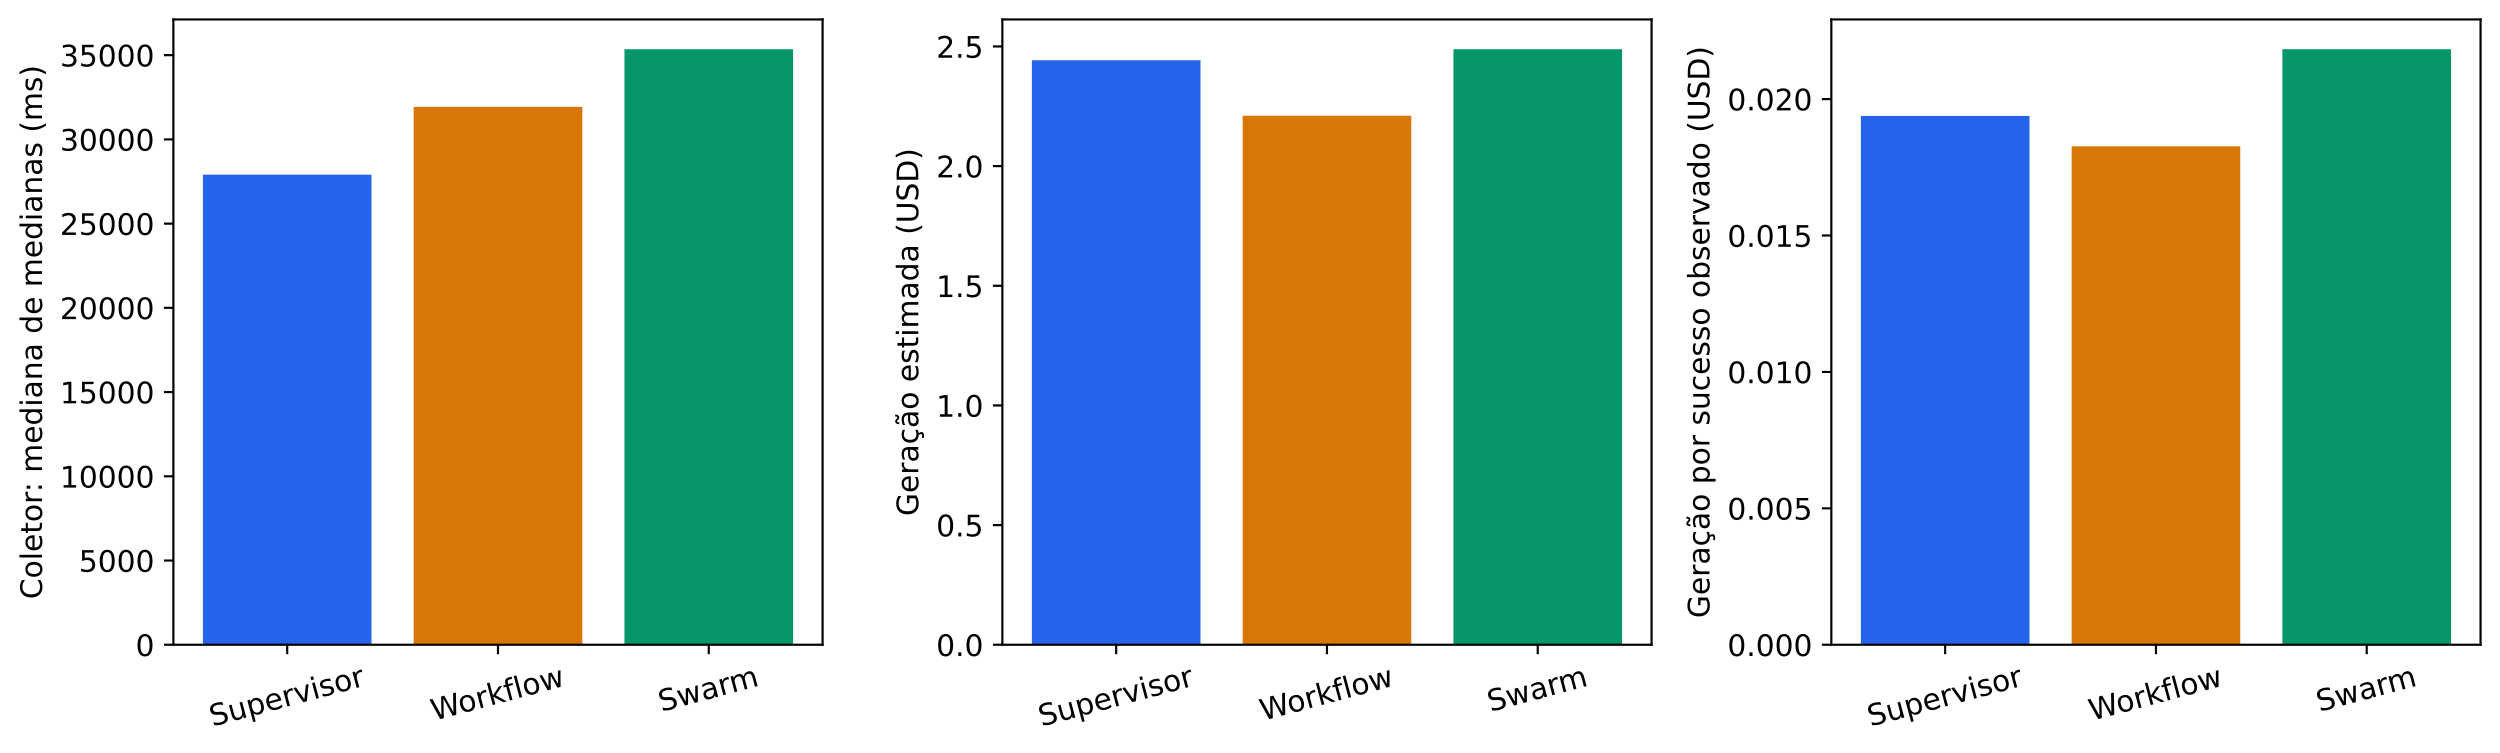
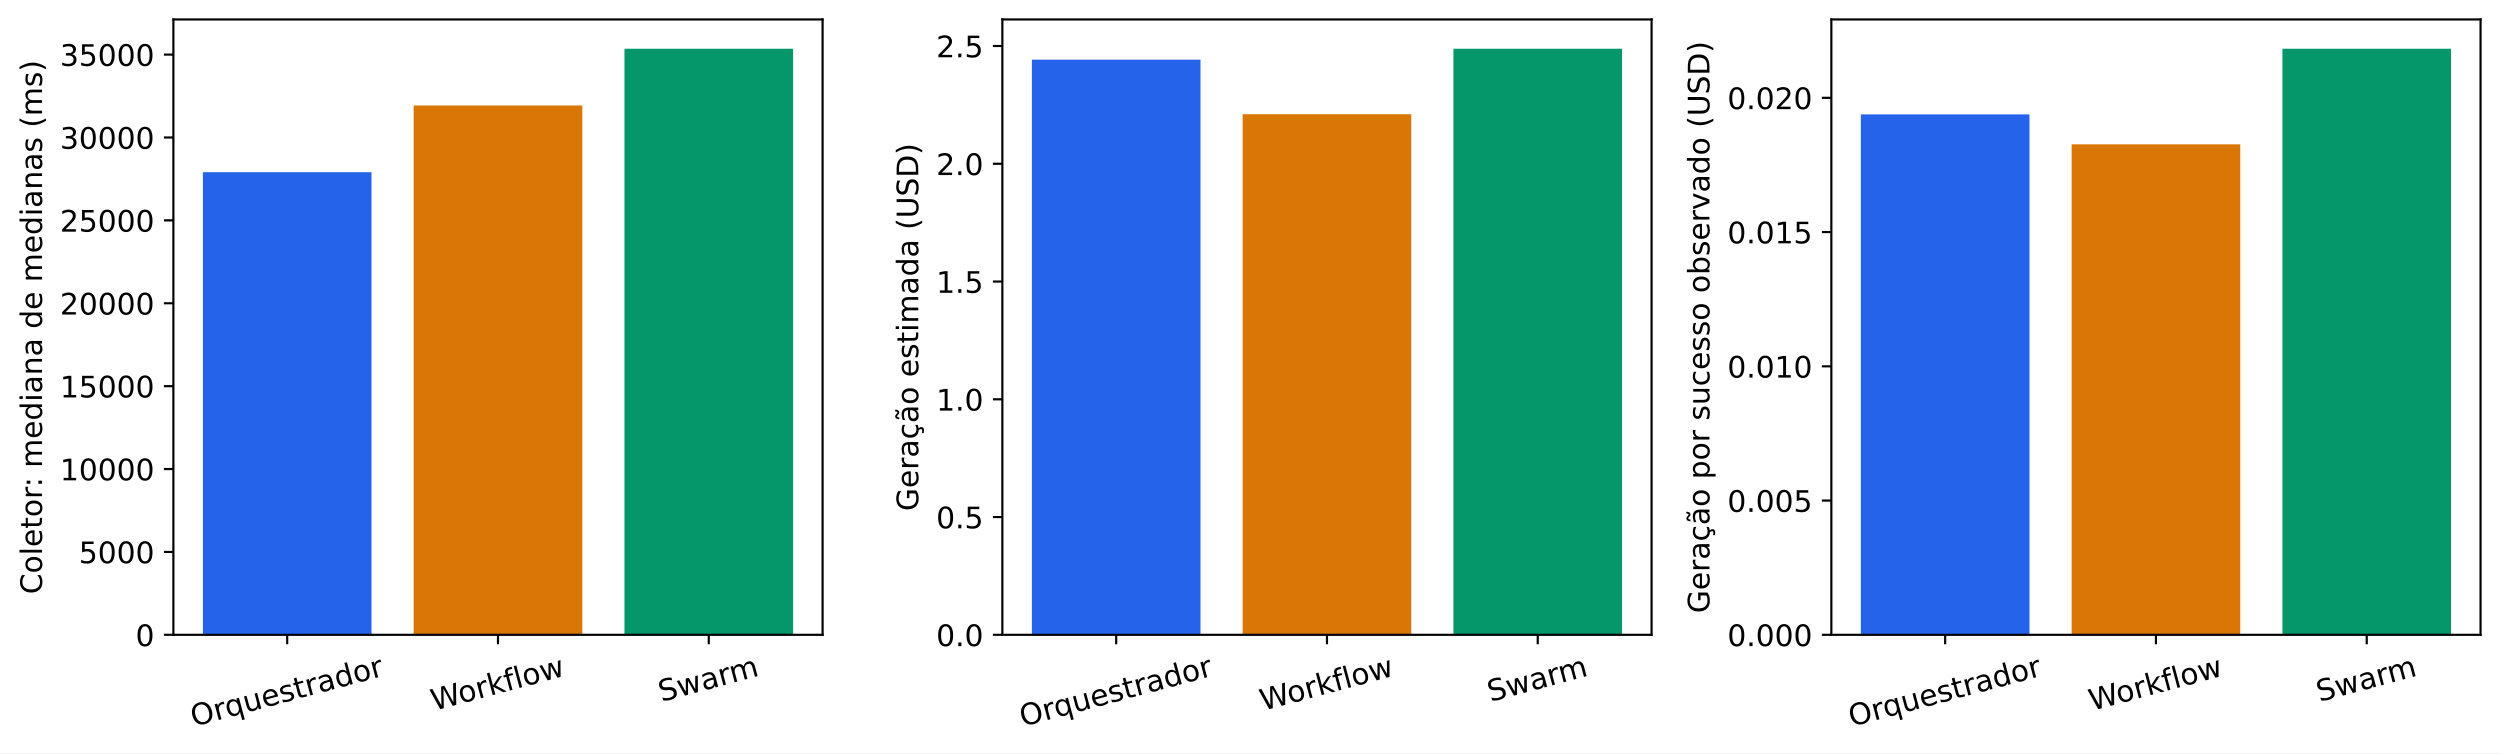
- <svg xmlns="http://www.w3.org/2000/svg" xmlns:xlink="http://www.w3.org/1999/xlink" width="925.635pt" height="278.759pt" viewBox="0 0 925.635 278.759" version="1.1">
+ <svg xmlns="http://www.w3.org/2000/svg" xmlns:xlink="http://www.w3.org/1999/xlink" width="925.635pt" height="278.828pt" viewBox="0 0 925.635 278.828" version="1.1">
  <defs>
    <style type="text/css">*{stroke-linejoin: round; stroke-linecap: butt}</style>
  </defs>
  <g id="figure_1">
    <g id="patch_1">
-       <path d="M 0 278.759  L 925.635 278.759  L 925.635 0  L 0 0  z " style="fill: #ffffff" />
+       <path d="M 0 278.828  L 925.635 278.828  L 925.635 0  L 0 0  z " style="fill: #ffffff" />
    </g>
    <g id="axes_1">
      <g id="patch_2">
-         <path d="M 64.195 238.72  L 304.566 238.72  L 304.566 7.2  L 64.195 7.2  z " style="fill: #ffffff" />
+         <path d="M 64.195 235.043  L 304.566 235.043  L 304.566 7.2  L 64.195 7.2  z " style="fill: #ffffff" />
      </g>
      <g id="patch_3">
-         <path d="M 75.121 238.72  L 137.555 238.72  L 137.555 64.68  L 75.121 64.68  z " clip-path="url(#p6e63d40ac9)" style="fill: #2563eb" />
+         <path d="M 75.121 235.043  L 137.555 235.043  L 137.555 63.767  L 75.121 63.767  z " clip-path="url(#p4dd03f9d92)" style="fill: #2563eb" />
      </g>
      <g id="patch_4">
-         <path d="M 153.163 238.72  L 215.598 238.72  L 215.598 39.564  L 153.163 39.564  z " clip-path="url(#p6e63d40ac9)" style="fill: #d97706" />
+         <path d="M 153.163 235.043  L 215.598 235.043  L 215.598 39.05  L 153.163 39.05  z " clip-path="url(#p4dd03f9d92)" style="fill: #d97706" />
      </g>
      <g id="patch_5">
-         <path d="M 231.206 238.72  L 293.64 238.72  L 293.64 18.225  L 231.206 18.225  z " clip-path="url(#p6e63d40ac9)" style="fill: #059669" />
+         <path d="M 231.206 235.043  L 293.64 235.043  L 293.64 18.05  L 231.206 18.05  z " clip-path="url(#p4dd03f9d92)" style="fill: #059669" />
      </g>
      <g id="matplotlib.axis_1">
        <g id="xtick_1">
          <g id="line2d_1">
            <defs>
-               <path id="m3cf8f08e94" d="M 0 0  L 0 3.5  " style="stroke: #000000; stroke-width: 0.8" />
+               <path id="mada61c0934" d="M 0 0  L 0 3.5  " style="stroke: #000000; stroke-width: 0.8" />
            </defs>
            <g>
-               <use xlink:href="#m3cf8f08e94" x="106.338" y="238.72" style="stroke: #000000; stroke-width: 0.8" />
+               <use xlink:href="#mada61c0934" x="106.338" y="235.043" style="stroke: #000000; stroke-width: 0.8" />
            </g>
          </g>
          <g id="text_1">
-             <text style="font-size: 11px; font-family: 'DejaVu Sans', 'Bitstream Vera Sans', 'Computer Modern Sans Serif', 'Lucida Grande', 'Verdana', 'Geneva', 'Lucid', 'Arial', 'Helvetica', 'Avant Garde', sans-serif" transform="translate(78.68985 269.0068) rotate(-15)">Supervisor</text>
+             <text style="font-size: 11px; font-family: 'DejaVu Sans', 'Bitstream Vera Sans', 'Computer Modern Sans Serif', 'Lucida Grande', 'Verdana', 'Geneva', 'Lucid', 'Arial', 'Helvetica', 'Avant Garde', sans-serif" transform="translate(71.69881 269.0758) rotate(-15)">Orquestrador</text>
          </g>
        </g>
        <g id="xtick_2">
          <g id="line2d_2">
            <g>
-               <use xlink:href="#m3cf8f08e94" x="184.38" y="238.72" style="stroke: #000000; stroke-width: 0.8" />
+               <use xlink:href="#mada61c0934" x="184.38" y="235.043" style="stroke: #000000; stroke-width: 0.8" />
            </g>
          </g>
          <g id="text_2">
-             <text style="font-size: 11px; font-family: 'DejaVu Sans', 'Bitstream Vera Sans', 'Computer Modern Sans Serif', 'Lucida Grande', 'Verdana', 'Geneva', 'Lucid', 'Arial', 'Helvetica', 'Avant Garde', sans-serif" transform="translate(160.7262 266.8666) rotate(-15)">Workflow</text>
+             <text style="font-size: 11px; font-family: 'DejaVu Sans', 'Bitstream Vera Sans', 'Computer Modern Sans Serif', 'Lucida Grande', 'Verdana', 'Geneva', 'Lucid', 'Arial', 'Helvetica', 'Avant Garde', sans-serif" transform="translate(160.7262 263.1891) rotate(-15)">Workflow</text>
          </g>
        </g>
        <g id="xtick_3">
          <g id="line2d_3">
            <g>
-               <use xlink:href="#m3cf8f08e94" x="262.423" y="238.72" style="stroke: #000000; stroke-width: 0.8" />
+               <use xlink:href="#mada61c0934" x="262.423" y="235.043" style="stroke: #000000; stroke-width: 0.8" />
            </g>
          </g>
          <g id="text_3">
-             <text style="font-size: 11px; font-family: 'DejaVu Sans', 'Bitstream Vera Sans', 'Computer Modern Sans Serif', 'Lucida Grande', 'Verdana', 'Geneva', 'Lucid', 'Arial', 'Helvetica', 'Avant Garde', sans-serif" transform="translate(244.9239 263.5673) rotate(-15)">Swarm</text>
+             <text style="font-size: 11px; font-family: 'DejaVu Sans', 'Bitstream Vera Sans', 'Computer Modern Sans Serif', 'Lucida Grande', 'Verdana', 'Geneva', 'Lucid', 'Arial', 'Helvetica', 'Avant Garde', sans-serif" transform="translate(244.9239 259.8898) rotate(-15)">Swarm</text>
          </g>
        </g>
      </g>
      <g id="matplotlib.axis_2">
        <g id="ytick_1">
          <g id="line2d_4">
            <defs>
-               <path id="macfb2ccecb" d="M 0 0  L -3.5 0  " style="stroke: #000000; stroke-width: 0.8" />
+               <path id="mbca77f67a8" d="M 0 0  L -3.5 0  " style="stroke: #000000; stroke-width: 0.8" />
            </defs>
            <g>
-               <use xlink:href="#macfb2ccecb" x="64.195" y="238.72" style="stroke: #000000; stroke-width: 0.8" />
+               <use xlink:href="#mbca77f67a8" x="64.195" y="235.043" style="stroke: #000000; stroke-width: 0.8" />
            </g>
          </g>
          <g id="text_4">
-             <text style="font-size: 11px; font-family: 'DejaVu Sans', 'Bitstream Vera Sans', 'Computer Modern Sans Serif', 'Lucida Grande', 'Verdana', 'Geneva', 'Lucid', 'Arial', 'Helvetica', 'Avant Garde', sans-serif; text-anchor: end" x="57.195" y="242.899" transform="rotate(-0 57.19461 242.8992)">0</text>
+             <text style="font-size: 11px; font-family: 'DejaVu Sans', 'Bitstream Vera Sans', 'Computer Modern Sans Serif', 'Lucida Grande', 'Verdana', 'Geneva', 'Lucid', 'Arial', 'Helvetica', 'Avant Garde', sans-serif; text-anchor: end" x="57.195" y="239.222" transform="rotate(-0 57.19461 239.2217)">0</text>
          </g>
        </g>
        <g id="ytick_2">
          <g id="line2d_5">
            <g>
-               <use xlink:href="#macfb2ccecb" x="64.195" y="207.536" style="stroke: #000000; stroke-width: 0.8" />
+               <use xlink:href="#mbca77f67a8" x="64.195" y="204.354" style="stroke: #000000; stroke-width: 0.8" />
            </g>
          </g>
          <g id="text_5">
-             <text style="font-size: 11px; font-family: 'DejaVu Sans', 'Bitstream Vera Sans', 'Computer Modern Sans Serif', 'Lucida Grande', 'Verdana', 'Geneva', 'Lucid', 'Arial', 'Helvetica', 'Avant Garde', sans-serif; text-anchor: end" x="57.195" y="211.714" transform="rotate(-0 57.19461 211.7144)">5000</text>
+             <text style="font-size: 11px; font-family: 'DejaVu Sans', 'Bitstream Vera Sans', 'Computer Modern Sans Serif', 'Lucida Grande', 'Verdana', 'Geneva', 'Lucid', 'Arial', 'Helvetica', 'Avant Garde', sans-serif; text-anchor: end" x="57.195" y="208.532" transform="rotate(-0 57.19461 208.5322)">5000</text>
          </g>
        </g>
        <g id="ytick_3">
          <g id="line2d_6">
            <g>
-               <use xlink:href="#macfb2ccecb" x="64.195" y="176.351" style="stroke: #000000; stroke-width: 0.8" />
+               <use xlink:href="#mbca77f67a8" x="64.195" y="173.664" style="stroke: #000000; stroke-width: 0.8" />
            </g>
          </g>
          <g id="text_6">
-             <text style="font-size: 11px; font-family: 'DejaVu Sans', 'Bitstream Vera Sans', 'Computer Modern Sans Serif', 'Lucida Grande', 'Verdana', 'Geneva', 'Lucid', 'Arial', 'Helvetica', 'Avant Garde', sans-serif; text-anchor: end" x="57.195" y="180.53" transform="rotate(-0 57.19461 180.5296)">10000</text>
+             <text style="font-size: 11px; font-family: 'DejaVu Sans', 'Bitstream Vera Sans', 'Computer Modern Sans Serif', 'Lucida Grande', 'Verdana', 'Geneva', 'Lucid', 'Arial', 'Helvetica', 'Avant Garde', sans-serif; text-anchor: end" x="57.195" y="177.843" transform="rotate(-0 57.19461 177.8428)">10000</text>
          </g>
        </g>
        <g id="ytick_4">
          <g id="line2d_7">
            <g>
-               <use xlink:href="#macfb2ccecb" x="64.195" y="145.166" style="stroke: #000000; stroke-width: 0.8" />
+               <use xlink:href="#mbca77f67a8" x="64.195" y="142.975" style="stroke: #000000; stroke-width: 0.8" />
            </g>
          </g>
          <g id="text_7">
-             <text style="font-size: 11px; font-family: 'DejaVu Sans', 'Bitstream Vera Sans', 'Computer Modern Sans Serif', 'Lucida Grande', 'Verdana', 'Geneva', 'Lucid', 'Arial', 'Helvetica', 'Avant Garde', sans-serif; text-anchor: end" x="57.195" y="149.345" transform="rotate(-0 57.19461 149.3448)">15000</text>
+             <text style="font-size: 11px; font-family: 'DejaVu Sans', 'Bitstream Vera Sans', 'Computer Modern Sans Serif', 'Lucida Grande', 'Verdana', 'Geneva', 'Lucid', 'Arial', 'Helvetica', 'Avant Garde', sans-serif; text-anchor: end" x="57.195" y="147.153" transform="rotate(-0 57.19461 147.1533)">15000</text>
          </g>
        </g>
        <g id="ytick_5">
          <g id="line2d_8">
            <g>
-               <use xlink:href="#macfb2ccecb" x="64.195" y="113.981" style="stroke: #000000; stroke-width: 0.8" />
+               <use xlink:href="#mbca77f67a8" x="64.195" y="112.285" style="stroke: #000000; stroke-width: 0.8" />
            </g>
          </g>
          <g id="text_8">
-             <text style="font-size: 11px; font-family: 'DejaVu Sans', 'Bitstream Vera Sans', 'Computer Modern Sans Serif', 'Lucida Grande', 'Verdana', 'Geneva', 'Lucid', 'Arial', 'Helvetica', 'Avant Garde', sans-serif; text-anchor: end" x="57.195" y="118.16" transform="rotate(-0 57.19461 118.16)">20000</text>
+             <text style="font-size: 11px; font-family: 'DejaVu Sans', 'Bitstream Vera Sans', 'Computer Modern Sans Serif', 'Lucida Grande', 'Verdana', 'Geneva', 'Lucid', 'Arial', 'Helvetica', 'Avant Garde', sans-serif; text-anchor: end" x="57.195" y="116.464" transform="rotate(-0 57.19461 116.4638)">20000</text>
          </g>
        </g>
        <g id="ytick_6">
          <g id="line2d_9">
            <g>
-               <use xlink:href="#macfb2ccecb" x="64.195" y="82.796" style="stroke: #000000; stroke-width: 0.8" />
+               <use xlink:href="#mbca77f67a8" x="64.195" y="81.596" style="stroke: #000000; stroke-width: 0.8" />
            </g>
          </g>
          <g id="text_9">
-             <text style="font-size: 11px; font-family: 'DejaVu Sans', 'Bitstream Vera Sans', 'Computer Modern Sans Serif', 'Lucida Grande', 'Verdana', 'Geneva', 'Lucid', 'Arial', 'Helvetica', 'Avant Garde', sans-serif; text-anchor: end" x="57.195" y="86.975" transform="rotate(-0 57.19461 86.97516)">25000</text>
+             <text style="font-size: 11px; font-family: 'DejaVu Sans', 'Bitstream Vera Sans', 'Computer Modern Sans Serif', 'Lucida Grande', 'Verdana', 'Geneva', 'Lucid', 'Arial', 'Helvetica', 'Avant Garde', sans-serif; text-anchor: end" x="57.195" y="85.774" transform="rotate(-0 57.19461 85.77437)">25000</text>
          </g>
        </g>
        <g id="ytick_7">
          <g id="line2d_10">
            <g>
-               <use xlink:href="#macfb2ccecb" x="64.195" y="51.612" style="stroke: #000000; stroke-width: 0.8" />
+               <use xlink:href="#mbca77f67a8" x="64.195" y="50.906" style="stroke: #000000; stroke-width: 0.8" />
            </g>
          </g>
          <g id="text_10">
-             <text style="font-size: 11px; font-family: 'DejaVu Sans', 'Bitstream Vera Sans', 'Computer Modern Sans Serif', 'Lucida Grande', 'Verdana', 'Geneva', 'Lucid', 'Arial', 'Helvetica', 'Avant Garde', sans-serif; text-anchor: end" x="57.195" y="55.79" transform="rotate(-0 57.19461 55.79035)">30000</text>
+             <text style="font-size: 11px; font-family: 'DejaVu Sans', 'Bitstream Vera Sans', 'Computer Modern Sans Serif', 'Lucida Grande', 'Verdana', 'Geneva', 'Lucid', 'Arial', 'Helvetica', 'Avant Garde', sans-serif; text-anchor: end" x="57.195" y="55.085" transform="rotate(-0 57.19461 55.08491)">30000</text>
          </g>
        </g>
        <g id="ytick_8">
          <g id="line2d_11">
            <g>
-               <use xlink:href="#macfb2ccecb" x="64.195" y="20.427" style="stroke: #000000; stroke-width: 0.8" />
+               <use xlink:href="#mbca77f67a8" x="64.195" y="20.217" style="stroke: #000000; stroke-width: 0.8" />
            </g>
          </g>
          <g id="text_11">
-             <text style="font-size: 11px; font-family: 'DejaVu Sans', 'Bitstream Vera Sans', 'Computer Modern Sans Serif', 'Lucida Grande', 'Verdana', 'Geneva', 'Lucid', 'Arial', 'Helvetica', 'Avant Garde', sans-serif; text-anchor: end" x="57.195" y="24.606" transform="rotate(-0 57.19461 24.60554)">35000</text>
+             <text style="font-size: 11px; font-family: 'DejaVu Sans', 'Bitstream Vera Sans', 'Computer Modern Sans Serif', 'Lucida Grande', 'Verdana', 'Geneva', 'Lucid', 'Arial', 'Helvetica', 'Avant Garde', sans-serif; text-anchor: end" x="57.195" y="24.395" transform="rotate(-0 57.19461 24.39544)">35000</text>
          </g>
        </g>
        <g id="text_12">
-           <text style="font-size: 11px; font-family: 'DejaVu Sans', 'Bitstream Vera Sans', 'Computer Modern Sans Serif', 'Lucida Grande', 'Verdana', 'Geneva', 'Lucid', 'Arial', 'Helvetica', 'Avant Garde', sans-serif; text-anchor: middle" x="15.558" y="122.96" transform="rotate(-90 15.55828 122.9602)">Coletor: mediana de medianas (ms)</text>
+           <text style="font-size: 11px; font-family: 'DejaVu Sans', 'Bitstream Vera Sans', 'Computer Modern Sans Serif', 'Lucida Grande', 'Verdana', 'Geneva', 'Lucid', 'Arial', 'Helvetica', 'Avant Garde', sans-serif; text-anchor: middle" x="15.558" y="121.121" transform="rotate(-90 15.55828 121.1215)">Coletor: mediana de medianas (ms)</text>
        </g>
      </g>
      <g id="patch_6">
-         <path d="M 64.195 238.72  L 64.195 7.2  " style="fill: none; stroke: #000000; stroke-width: 0.8; stroke-linejoin: miter; stroke-linecap: square" />
+         <path d="M 64.195 235.043  L 64.195 7.2  " style="fill: none; stroke: #000000; stroke-width: 0.8; stroke-linejoin: miter; stroke-linecap: square" />
      </g>
      <g id="patch_7">
-         <path d="M 304.566 238.72  L 304.566 7.2  " style="fill: none; stroke: #000000; stroke-width: 0.8; stroke-linejoin: miter; stroke-linecap: square" />
+         <path d="M 304.566 235.043  L 304.566 7.2  " style="fill: none; stroke: #000000; stroke-width: 0.8; stroke-linejoin: miter; stroke-linecap: square" />
      </g>
      <g id="patch_8">
-         <path d="M 64.195 238.72  L 304.566 238.72  " style="fill: none; stroke: #000000; stroke-width: 0.8; stroke-linejoin: miter; stroke-linecap: square" />
+         <path d="M 64.195 235.043  L 304.566 235.043  " style="fill: none; stroke: #000000; stroke-width: 0.8; stroke-linejoin: miter; stroke-linecap: square" />
      </g>
      <g id="patch_9">
        <path d="M 64.195 7.2  L 304.566 7.2  " style="fill: none; stroke: #000000; stroke-width: 0.8; stroke-linejoin: miter; stroke-linecap: square" />
      </g>
    </g>
    <g id="axes_2">
      <g id="patch_10">
-         <path d="M 371.129 238.72  L 611.5 238.72  L 611.5 7.2  L 371.129 7.2  z " style="fill: #ffffff" />
+         <path d="M 371.129 235.043  L 611.5 235.043  L 611.5 7.2  L 371.129 7.2  z " style="fill: #ffffff" />
      </g>
      <g id="patch_11">
-         <path d="M 382.055 238.72  L 444.489 238.72  L 444.489 22.322  L 382.055 22.322  z " clip-path="url(#pcf7e2ae525)" style="fill: #2563eb" />
+         <path d="M 382.055 235.043  L 444.489 235.043  L 444.489 22.082  L 382.055 22.082  z " clip-path="url(#p6ff24690c6)" style="fill: #2563eb" />
      </g>
      <g id="patch_12">
-         <path d="M 460.098 238.72  L 522.532 238.72  L 522.532 42.848  L 460.098 42.848  z " clip-path="url(#pcf7e2ae525)" style="fill: #d97706" />
+         <path d="M 460.098 235.043  L 522.532 235.043  L 522.532 42.282  L 460.098 42.282  z " clip-path="url(#p6ff24690c6)" style="fill: #d97706" />
      </g>
      <g id="patch_13">
-         <path d="M 538.14 238.72  L 600.574 238.72  L 600.574 18.225  L 538.14 18.225  z " clip-path="url(#pcf7e2ae525)" style="fill: #059669" />
+         <path d="M 538.14 235.043  L 600.574 235.043  L 600.574 18.05  L 538.14 18.05  z " clip-path="url(#p6ff24690c6)" style="fill: #059669" />
      </g>
      <g id="matplotlib.axis_3">
        <g id="xtick_4">
          <g id="line2d_12">
            <g>
-               <use xlink:href="#m3cf8f08e94" x="413.272" y="238.72" style="stroke: #000000; stroke-width: 0.8" />
+               <use xlink:href="#mada61c0934" x="413.272" y="235.043" style="stroke: #000000; stroke-width: 0.8" />
            </g>
          </g>
          <g id="text_13">
-             <text style="font-size: 11px; font-family: 'DejaVu Sans', 'Bitstream Vera Sans', 'Computer Modern Sans Serif', 'Lucida Grande', 'Verdana', 'Geneva', 'Lucid', 'Arial', 'Helvetica', 'Avant Garde', sans-serif" transform="translate(385.624 269.0068) rotate(-15)">Supervisor</text>
+             <text style="font-size: 11px; font-family: 'DejaVu Sans', 'Bitstream Vera Sans', 'Computer Modern Sans Serif', 'Lucida Grande', 'Verdana', 'Geneva', 'Lucid', 'Arial', 'Helvetica', 'Avant Garde', sans-serif" transform="translate(378.633 269.0758) rotate(-15)">Orquestrador</text>
          </g>
        </g>
        <g id="xtick_5">
          <g id="line2d_13">
            <g>
-               <use xlink:href="#m3cf8f08e94" x="491.315" y="238.72" style="stroke: #000000; stroke-width: 0.8" />
+               <use xlink:href="#mada61c0934" x="491.315" y="235.043" style="stroke: #000000; stroke-width: 0.8" />
            </g>
          </g>
          <g id="text_14">
-             <text style="font-size: 11px; font-family: 'DejaVu Sans', 'Bitstream Vera Sans', 'Computer Modern Sans Serif', 'Lucida Grande', 'Verdana', 'Geneva', 'Lucid', 'Arial', 'Helvetica', 'Avant Garde', sans-serif" transform="translate(467.6603 266.8666) rotate(-15)">Workflow</text>
+             <text style="font-size: 11px; font-family: 'DejaVu Sans', 'Bitstream Vera Sans', 'Computer Modern Sans Serif', 'Lucida Grande', 'Verdana', 'Geneva', 'Lucid', 'Arial', 'Helvetica', 'Avant Garde', sans-serif" transform="translate(467.6603 263.1891) rotate(-15)">Workflow</text>
          </g>
        </g>
        <g id="xtick_6">
          <g id="line2d_14">
            <g>
-               <use xlink:href="#m3cf8f08e94" x="569.357" y="238.72" style="stroke: #000000; stroke-width: 0.8" />
+               <use xlink:href="#mada61c0934" x="569.357" y="235.043" style="stroke: #000000; stroke-width: 0.8" />
            </g>
          </g>
          <g id="text_15">
-             <text style="font-size: 11px; font-family: 'DejaVu Sans', 'Bitstream Vera Sans', 'Computer Modern Sans Serif', 'Lucida Grande', 'Verdana', 'Geneva', 'Lucid', 'Arial', 'Helvetica', 'Avant Garde', sans-serif" transform="translate(551.8581 263.5673) rotate(-15)">Swarm</text>
+             <text style="font-size: 11px; font-family: 'DejaVu Sans', 'Bitstream Vera Sans', 'Computer Modern Sans Serif', 'Lucida Grande', 'Verdana', 'Geneva', 'Lucid', 'Arial', 'Helvetica', 'Avant Garde', sans-serif" transform="translate(551.8581 259.8898) rotate(-15)">Swarm</text>
          </g>
        </g>
      </g>
      <g id="matplotlib.axis_4">
        <g id="ytick_9">
          <g id="line2d_15">
            <g>
-               <use xlink:href="#macfb2ccecb" x="371.129" y="238.72" style="stroke: #000000; stroke-width: 0.8" />
+               <use xlink:href="#mbca77f67a8" x="371.129" y="235.043" style="stroke: #000000; stroke-width: 0.8" />
            </g>
          </g>
          <g id="text_16">
-             <text style="font-size: 11px; font-family: 'DejaVu Sans', 'Bitstream Vera Sans', 'Computer Modern Sans Serif', 'Lucida Grande', 'Verdana', 'Geneva', 'Lucid', 'Arial', 'Helvetica', 'Avant Garde', sans-serif; text-anchor: end" x="364.129" y="242.899" transform="rotate(-0 364.1288 242.8992)">0.0</text>
+             <text style="font-size: 11px; font-family: 'DejaVu Sans', 'Bitstream Vera Sans', 'Computer Modern Sans Serif', 'Lucida Grande', 'Verdana', 'Geneva', 'Lucid', 'Arial', 'Helvetica', 'Avant Garde', sans-serif; text-anchor: end" x="364.129" y="239.222" transform="rotate(-0 364.1288 239.2217)">0.0</text>
          </g>
        </g>
        <g id="ytick_10">
          <g id="line2d_16">
            <g>
-               <use xlink:href="#macfb2ccecb" x="371.129" y="194.416" style="stroke: #000000; stroke-width: 0.8" />
+               <use xlink:href="#mbca77f67a8" x="371.129" y="191.442" style="stroke: #000000; stroke-width: 0.8" />
            </g>
          </g>
          <g id="text_17">
-             <text style="font-size: 11px; font-family: 'DejaVu Sans', 'Bitstream Vera Sans', 'Computer Modern Sans Serif', 'Lucida Grande', 'Verdana', 'Geneva', 'Lucid', 'Arial', 'Helvetica', 'Avant Garde', sans-serif; text-anchor: end" x="364.129" y="198.594" transform="rotate(-0 364.1288 198.5944)">0.5</text>
+             <text style="font-size: 11px; font-family: 'DejaVu Sans', 'Bitstream Vera Sans', 'Computer Modern Sans Serif', 'Lucida Grande', 'Verdana', 'Geneva', 'Lucid', 'Arial', 'Helvetica', 'Avant Garde', sans-serif; text-anchor: end" x="364.129" y="195.621" transform="rotate(-0 364.1288 195.6207)">0.5</text>
          </g>
        </g>
        <g id="ytick_11">
          <g id="line2d_17">
            <g>
-               <use xlink:href="#macfb2ccecb" x="371.129" y="150.111" style="stroke: #000000; stroke-width: 0.8" />
+               <use xlink:href="#mbca77f67a8" x="371.129" y="147.841" style="stroke: #000000; stroke-width: 0.8" />
            </g>
          </g>
          <g id="text_18">
-             <text style="font-size: 11px; font-family: 'DejaVu Sans', 'Bitstream Vera Sans', 'Computer Modern Sans Serif', 'Lucida Grande', 'Verdana', 'Geneva', 'Lucid', 'Arial', 'Helvetica', 'Avant Garde', sans-serif; text-anchor: end" x="364.129" y="154.29" transform="rotate(-0 364.1288 154.2896)">1.0</text>
+             <text style="font-size: 11px; font-family: 'DejaVu Sans', 'Bitstream Vera Sans', 'Computer Modern Sans Serif', 'Lucida Grande', 'Verdana', 'Geneva', 'Lucid', 'Arial', 'Helvetica', 'Avant Garde', sans-serif; text-anchor: end" x="364.129" y="152.02" transform="rotate(-0 364.1288 152.0196)">1.0</text>
          </g>
        </g>
        <g id="ytick_12">
          <g id="line2d_18">
            <g>
-               <use xlink:href="#macfb2ccecb" x="371.129" y="105.806" style="stroke: #000000; stroke-width: 0.8" />
+               <use xlink:href="#mbca77f67a8" x="371.129" y="104.24" style="stroke: #000000; stroke-width: 0.8" />
            </g>
          </g>
          <g id="text_19">
-             <text style="font-size: 11px; font-family: 'DejaVu Sans', 'Bitstream Vera Sans', 'Computer Modern Sans Serif', 'Lucida Grande', 'Verdana', 'Geneva', 'Lucid', 'Arial', 'Helvetica', 'Avant Garde', sans-serif; text-anchor: end" x="364.129" y="109.985" transform="rotate(-0 364.1288 109.9848)">1.5</text>
+             <text style="font-size: 11px; font-family: 'DejaVu Sans', 'Bitstream Vera Sans', 'Computer Modern Sans Serif', 'Lucida Grande', 'Verdana', 'Geneva', 'Lucid', 'Arial', 'Helvetica', 'Avant Garde', sans-serif; text-anchor: end" x="364.129" y="108.419" transform="rotate(-0 364.1288 108.4186)">1.5</text>
          </g>
        </g>
        <g id="ytick_13">
          <g id="line2d_19">
            <g>
-               <use xlink:href="#macfb2ccecb" x="371.129" y="61.501" style="stroke: #000000; stroke-width: 0.8" />
+               <use xlink:href="#mbca77f67a8" x="371.129" y="60.639" style="stroke: #000000; stroke-width: 0.8" />
            </g>
          </g>
          <g id="text_20">
-             <text style="font-size: 11px; font-family: 'DejaVu Sans', 'Bitstream Vera Sans', 'Computer Modern Sans Serif', 'Lucida Grande', 'Verdana', 'Geneva', 'Lucid', 'Arial', 'Helvetica', 'Avant Garde', sans-serif; text-anchor: end" x="364.129" y="65.68" transform="rotate(-0 364.1288 65.68004)">2.0</text>
+             <text style="font-size: 11px; font-family: 'DejaVu Sans', 'Bitstream Vera Sans', 'Computer Modern Sans Serif', 'Lucida Grande', 'Verdana', 'Geneva', 'Lucid', 'Arial', 'Helvetica', 'Avant Garde', sans-serif; text-anchor: end" x="364.129" y="64.818" transform="rotate(-0 364.1288 64.81751)">2.0</text>
          </g>
        </g>
        <g id="ytick_14">
          <g id="line2d_20">
            <g>
-               <use xlink:href="#macfb2ccecb" x="371.129" y="17.197" style="stroke: #000000; stroke-width: 0.8" />
+               <use xlink:href="#mbca77f67a8" x="371.129" y="17.038" style="stroke: #000000; stroke-width: 0.8" />
            </g>
          </g>
          <g id="text_21">
-             <text style="font-size: 11px; font-family: 'DejaVu Sans', 'Bitstream Vera Sans', 'Computer Modern Sans Serif', 'Lucida Grande', 'Verdana', 'Geneva', 'Lucid', 'Arial', 'Helvetica', 'Avant Garde', sans-serif; text-anchor: end" x="364.129" y="21.375" transform="rotate(-0 364.1288 21.37525)">2.5</text>
+             <text style="font-size: 11px; font-family: 'DejaVu Sans', 'Bitstream Vera Sans', 'Computer Modern Sans Serif', 'Lucida Grande', 'Verdana', 'Geneva', 'Lucid', 'Arial', 'Helvetica', 'Avant Garde', sans-serif; text-anchor: end" x="364.129" y="21.216" transform="rotate(-0 364.1288 21.21647)">2.5</text>
          </g>
        </g>
        <g id="text_22">
-           <text style="font-size: 11px; font-family: 'DejaVu Sans', 'Bitstream Vera Sans', 'Computer Modern Sans Serif', 'Lucida Grande', 'Verdana', 'Geneva', 'Lucid', 'Arial', 'Helvetica', 'Avant Garde', sans-serif; text-anchor: middle" x="339.993" y="122.96" transform="rotate(-90 339.9928 122.9602)">Geração estimada (USD)</text>
+           <text style="font-size: 11px; font-family: 'DejaVu Sans', 'Bitstream Vera Sans', 'Computer Modern Sans Serif', 'Lucida Grande', 'Verdana', 'Geneva', 'Lucid', 'Arial', 'Helvetica', 'Avant Garde', sans-serif; text-anchor: middle" x="339.993" y="121.121" transform="rotate(-90 339.9928 121.1215)">Geração estimada (USD)</text>
        </g>
      </g>
      <g id="patch_14">
-         <path d="M 371.129 238.72  L 371.129 7.2  " style="fill: none; stroke: #000000; stroke-width: 0.8; stroke-linejoin: miter; stroke-linecap: square" />
+         <path d="M 371.129 235.043  L 371.129 7.2  " style="fill: none; stroke: #000000; stroke-width: 0.8; stroke-linejoin: miter; stroke-linecap: square" />
      </g>
      <g id="patch_15">
-         <path d="M 611.5 238.72  L 611.5 7.2  " style="fill: none; stroke: #000000; stroke-width: 0.8; stroke-linejoin: miter; stroke-linecap: square" />
+         <path d="M 611.5 235.043  L 611.5 7.2  " style="fill: none; stroke: #000000; stroke-width: 0.8; stroke-linejoin: miter; stroke-linecap: square" />
      </g>
      <g id="patch_16">
-         <path d="M 371.129 238.72  L 611.5 238.72  " style="fill: none; stroke: #000000; stroke-width: 0.8; stroke-linejoin: miter; stroke-linecap: square" />
+         <path d="M 371.129 235.043  L 611.5 235.043  " style="fill: none; stroke: #000000; stroke-width: 0.8; stroke-linejoin: miter; stroke-linecap: square" />
      </g>
      <g id="patch_17">
        <path d="M 371.129 7.2  L 611.5 7.2  " style="fill: none; stroke: #000000; stroke-width: 0.8; stroke-linejoin: miter; stroke-linecap: square" />
      </g>
    </g>
    <g id="axes_3">
      <g id="patch_18">
-         <path d="M 678.063 238.72  L 918.435 238.72  L 918.435 7.2  L 678.063 7.2  z " style="fill: #ffffff" />
+         <path d="M 678.063 235.043  L 918.435 235.043  L 918.435 7.2  L 678.063 7.2  z " style="fill: #ffffff" />
      </g>
      <g id="patch_19">
-         <path d="M 688.989 238.72  L 751.423 238.72  L 751.423 42.931  L 688.989 42.931  z " clip-path="url(#p33d900fc82)" style="fill: #2563eb" />
+         <path d="M 688.989 235.043  L 751.423 235.043  L 751.423 42.364  L 688.989 42.364  z " clip-path="url(#p732f554c1d)" style="fill: #2563eb" />
      </g>
      <g id="patch_20">
-         <path d="M 767.032 238.72  L 829.466 238.72  L 829.466 54.18  L 767.032 54.18  z " clip-path="url(#p33d900fc82)" style="fill: #d97706" />
+         <path d="M 767.032 235.043  L 829.466 235.043  L 829.466 53.433  L 767.032 53.433  z " clip-path="url(#p732f554c1d)" style="fill: #d97706" />
      </g>
      <g id="patch_21">
-         <path d="M 845.074 238.72  L 907.509 238.72  L 907.509 18.225  L 845.074 18.225  z " clip-path="url(#p33d900fc82)" style="fill: #059669" />
+         <path d="M 845.074 235.043  L 907.509 235.043  L 907.509 18.05  L 845.074 18.05  z " clip-path="url(#p732f554c1d)" style="fill: #059669" />
      </g>
      <g id="matplotlib.axis_5">
        <g id="xtick_7">
          <g id="line2d_21">
            <g>
-               <use xlink:href="#m3cf8f08e94" x="720.206" y="238.72" style="stroke: #000000; stroke-width: 0.8" />
+               <use xlink:href="#mada61c0934" x="720.206" y="235.043" style="stroke: #000000; stroke-width: 0.8" />
            </g>
          </g>
          <g id="text_23">
-             <text style="font-size: 11px; font-family: 'DejaVu Sans', 'Bitstream Vera Sans', 'Computer Modern Sans Serif', 'Lucida Grande', 'Verdana', 'Geneva', 'Lucid', 'Arial', 'Helvetica', 'Avant Garde', sans-serif" transform="translate(692.5582 269.0068) rotate(-15)">Supervisor</text>
+             <text style="font-size: 11px; font-family: 'DejaVu Sans', 'Bitstream Vera Sans', 'Computer Modern Sans Serif', 'Lucida Grande', 'Verdana', 'Geneva', 'Lucid', 'Arial', 'Helvetica', 'Avant Garde', sans-serif" transform="translate(685.5672 269.0758) rotate(-15)">Orquestrador</text>
          </g>
        </g>
        <g id="xtick_8">
          <g id="line2d_22">
            <g>
-               <use xlink:href="#m3cf8f08e94" x="798.249" y="238.72" style="stroke: #000000; stroke-width: 0.8" />
+               <use xlink:href="#mada61c0934" x="798.249" y="235.043" style="stroke: #000000; stroke-width: 0.8" />
            </g>
          </g>
          <g id="text_24">
-             <text style="font-size: 11px; font-family: 'DejaVu Sans', 'Bitstream Vera Sans', 'Computer Modern Sans Serif', 'Lucida Grande', 'Verdana', 'Geneva', 'Lucid', 'Arial', 'Helvetica', 'Avant Garde', sans-serif" transform="translate(774.5945 266.8666) rotate(-15)">Workflow</text>
+             <text style="font-size: 11px; font-family: 'DejaVu Sans', 'Bitstream Vera Sans', 'Computer Modern Sans Serif', 'Lucida Grande', 'Verdana', 'Geneva', 'Lucid', 'Arial', 'Helvetica', 'Avant Garde', sans-serif" transform="translate(774.5945 263.1891) rotate(-15)">Workflow</text>
          </g>
        </g>
        <g id="xtick_9">
          <g id="line2d_23">
            <g>
-               <use xlink:href="#m3cf8f08e94" x="876.292" y="238.72" style="stroke: #000000; stroke-width: 0.8" />
+               <use xlink:href="#mada61c0934" x="876.292" y="235.043" style="stroke: #000000; stroke-width: 0.8" />
            </g>
          </g>
          <g id="text_25">
-             <text style="font-size: 11px; font-family: 'DejaVu Sans', 'Bitstream Vera Sans', 'Computer Modern Sans Serif', 'Lucida Grande', 'Verdana', 'Geneva', 'Lucid', 'Arial', 'Helvetica', 'Avant Garde', sans-serif" transform="translate(858.7923 263.5673) rotate(-15)">Swarm</text>
+             <text style="font-size: 11px; font-family: 'DejaVu Sans', 'Bitstream Vera Sans', 'Computer Modern Sans Serif', 'Lucida Grande', 'Verdana', 'Geneva', 'Lucid', 'Arial', 'Helvetica', 'Avant Garde', sans-serif" transform="translate(858.7923 259.8898) rotate(-15)">Swarm</text>
          </g>
        </g>
      </g>
      <g id="matplotlib.axis_6">
        <g id="ytick_15">
          <g id="line2d_24">
            <g>
-               <use xlink:href="#macfb2ccecb" x="678.063" y="238.72" style="stroke: #000000; stroke-width: 0.8" />
+               <use xlink:href="#mbca77f67a8" x="678.063" y="235.043" style="stroke: #000000; stroke-width: 0.8" />
            </g>
          </g>
          <g id="text_26">
-             <text style="font-size: 11px; font-family: 'DejaVu Sans', 'Bitstream Vera Sans', 'Computer Modern Sans Serif', 'Lucida Grande', 'Verdana', 'Geneva', 'Lucid', 'Arial', 'Helvetica', 'Avant Garde', sans-serif; text-anchor: end" x="671.063" y="242.899" transform="rotate(-0 671.063 242.8992)">0.000</text>
+             <text style="font-size: 11px; font-family: 'DejaVu Sans', 'Bitstream Vera Sans', 'Computer Modern Sans Serif', 'Lucida Grande', 'Verdana', 'Geneva', 'Lucid', 'Arial', 'Helvetica', 'Avant Garde', sans-serif; text-anchor: end" x="671.063" y="239.222" transform="rotate(-0 671.063 239.2217)">0.000</text>
          </g>
        </g>
        <g id="ytick_16">
          <g id="line2d_25">
            <g>
-               <use xlink:href="#macfb2ccecb" x="678.063" y="188.213" style="stroke: #000000; stroke-width: 0.8" />
+               <use xlink:href="#mbca77f67a8" x="678.063" y="185.338" style="stroke: #000000; stroke-width: 0.8" />
            </g>
          </g>
          <g id="text_27">
-             <text style="font-size: 11px; font-family: 'DejaVu Sans', 'Bitstream Vera Sans', 'Computer Modern Sans Serif', 'Lucida Grande', 'Verdana', 'Geneva', 'Lucid', 'Arial', 'Helvetica', 'Avant Garde', sans-serif; text-anchor: end" x="671.063" y="192.392" transform="rotate(-0 671.063 192.3917)">0.005</text>
+             <text style="font-size: 11px; font-family: 'DejaVu Sans', 'Bitstream Vera Sans', 'Computer Modern Sans Serif', 'Lucida Grande', 'Verdana', 'Geneva', 'Lucid', 'Arial', 'Helvetica', 'Avant Garde', sans-serif; text-anchor: end" x="671.063" y="189.517" transform="rotate(-0 671.063 189.5165)">0.005</text>
          </g>
        </g>
        <g id="ytick_17">
          <g id="line2d_26">
            <g>
-               <use xlink:href="#macfb2ccecb" x="678.063" y="137.706" style="stroke: #000000; stroke-width: 0.8" />
+               <use xlink:href="#mbca77f67a8" x="678.063" y="135.633" style="stroke: #000000; stroke-width: 0.8" />
            </g>
          </g>
          <g id="text_28">
-             <text style="font-size: 11px; font-family: 'DejaVu Sans', 'Bitstream Vera Sans', 'Computer Modern Sans Serif', 'Lucida Grande', 'Verdana', 'Geneva', 'Lucid', 'Arial', 'Helvetica', 'Avant Garde', sans-serif; text-anchor: end" x="671.063" y="141.884" transform="rotate(-0 671.063 141.8843)">0.010</text>
+             <text style="font-size: 11px; font-family: 'DejaVu Sans', 'Bitstream Vera Sans', 'Computer Modern Sans Serif', 'Lucida Grande', 'Verdana', 'Geneva', 'Lucid', 'Arial', 'Helvetica', 'Avant Garde', sans-serif; text-anchor: end" x="671.063" y="139.811" transform="rotate(-0 671.063 139.8113)">0.010</text>
          </g>
        </g>
        <g id="ytick_18">
          <g id="line2d_27">
            <g>
-               <use xlink:href="#macfb2ccecb" x="678.063" y="87.198" style="stroke: #000000; stroke-width: 0.8" />
+               <use xlink:href="#mbca77f67a8" x="678.063" y="85.927" style="stroke: #000000; stroke-width: 0.8" />
            </g>
          </g>
          <g id="text_29">
-             <text style="font-size: 11px; font-family: 'DejaVu Sans', 'Bitstream Vera Sans', 'Computer Modern Sans Serif', 'Lucida Grande', 'Verdana', 'Geneva', 'Lucid', 'Arial', 'Helvetica', 'Avant Garde', sans-serif; text-anchor: end" x="671.063" y="91.377" transform="rotate(-0 671.063 91.37682)">0.015</text>
+             <text style="font-size: 11px; font-family: 'DejaVu Sans', 'Bitstream Vera Sans', 'Computer Modern Sans Serif', 'Lucida Grande', 'Verdana', 'Geneva', 'Lucid', 'Arial', 'Helvetica', 'Avant Garde', sans-serif; text-anchor: end" x="671.063" y="90.106" transform="rotate(-0 671.063 90.10612)">0.015</text>
          </g>
        </g>
        <g id="ytick_19">
          <g id="line2d_28">
            <g>
-               <use xlink:href="#macfb2ccecb" x="678.063" y="36.691" style="stroke: #000000; stroke-width: 0.8" />
+               <use xlink:href="#mbca77f67a8" x="678.063" y="36.222" style="stroke: #000000; stroke-width: 0.8" />
            </g>
          </g>
          <g id="text_30">
-             <text style="font-size: 11px; font-family: 'DejaVu Sans', 'Bitstream Vera Sans', 'Computer Modern Sans Serif', 'Lucida Grande', 'Verdana', 'Geneva', 'Lucid', 'Arial', 'Helvetica', 'Avant Garde', sans-serif; text-anchor: end" x="671.063" y="40.869" transform="rotate(-0 671.063 40.86936)">0.020</text>
+             <text style="font-size: 11px; font-family: 'DejaVu Sans', 'Bitstream Vera Sans', 'Computer Modern Sans Serif', 'Lucida Grande', 'Verdana', 'Geneva', 'Lucid', 'Arial', 'Helvetica', 'Avant Garde', sans-serif; text-anchor: end" x="671.063" y="40.401" transform="rotate(-0 671.063 40.40093)">0.020</text>
          </g>
        </g>
        <g id="text_31">
-           <text style="font-size: 11px; font-family: 'DejaVu Sans', 'Bitstream Vera Sans', 'Computer Modern Sans Serif', 'Lucida Grande', 'Verdana', 'Geneva', 'Lucid', 'Arial', 'Helvetica', 'Avant Garde', sans-serif; text-anchor: middle" x="632.929" y="122.96" transform="rotate(-90 632.9295 122.9602)">Geração por sucesso observado (USD)</text>
+           <text style="font-size: 11px; font-family: 'DejaVu Sans', 'Bitstream Vera Sans', 'Computer Modern Sans Serif', 'Lucida Grande', 'Verdana', 'Geneva', 'Lucid', 'Arial', 'Helvetica', 'Avant Garde', sans-serif; text-anchor: middle" x="632.929" y="121.121" transform="rotate(-90 632.9295 121.1215)">Geração por sucesso observado (USD)</text>
        </g>
      </g>
      <g id="patch_22">
-         <path d="M 678.063 238.72  L 678.063 7.2  " style="fill: none; stroke: #000000; stroke-width: 0.8; stroke-linejoin: miter; stroke-linecap: square" />
+         <path d="M 678.063 235.043  L 678.063 7.2  " style="fill: none; stroke: #000000; stroke-width: 0.8; stroke-linejoin: miter; stroke-linecap: square" />
      </g>
      <g id="patch_23">
-         <path d="M 918.435 238.72  L 918.435 7.2  " style="fill: none; stroke: #000000; stroke-width: 0.8; stroke-linejoin: miter; stroke-linecap: square" />
+         <path d="M 918.435 235.043  L 918.435 7.2  " style="fill: none; stroke: #000000; stroke-width: 0.8; stroke-linejoin: miter; stroke-linecap: square" />
      </g>
      <g id="patch_24">
-         <path d="M 678.063 238.72  L 918.435 238.72  " style="fill: none; stroke: #000000; stroke-width: 0.8; stroke-linejoin: miter; stroke-linecap: square" />
+         <path d="M 678.063 235.043  L 918.435 235.043  " style="fill: none; stroke: #000000; stroke-width: 0.8; stroke-linejoin: miter; stroke-linecap: square" />
      </g>
      <g id="patch_25">
        <path d="M 678.063 7.2  L 918.435 7.2  " style="fill: none; stroke: #000000; stroke-width: 0.8; stroke-linejoin: miter; stroke-linecap: square" />
      </g>
    </g>
  </g>
  <defs>
-     <clipPath id="p6e63d40ac9">
-       <rect x="64.195" y="7.2" width="240.372" height="231.52" />
+     <clipPath id="p4dd03f9d92">
+       <rect x="64.195" y="7.2" width="240.372" height="227.843" />
    </clipPath>
-     <clipPath id="pcf7e2ae525">
-       <rect x="371.129" y="7.2" width="240.372" height="231.52" />
+     <clipPath id="p6ff24690c6">
+       <rect x="371.129" y="7.2" width="240.372" height="227.843" />
    </clipPath>
-     <clipPath id="p33d900fc82">
-       <rect x="678.063" y="7.2" width="240.372" height="231.52" />
+     <clipPath id="p732f554c1d">
+       <rect x="678.063" y="7.2" width="240.372" height="227.843" />
    </clipPath>
  </defs>
</svg>
